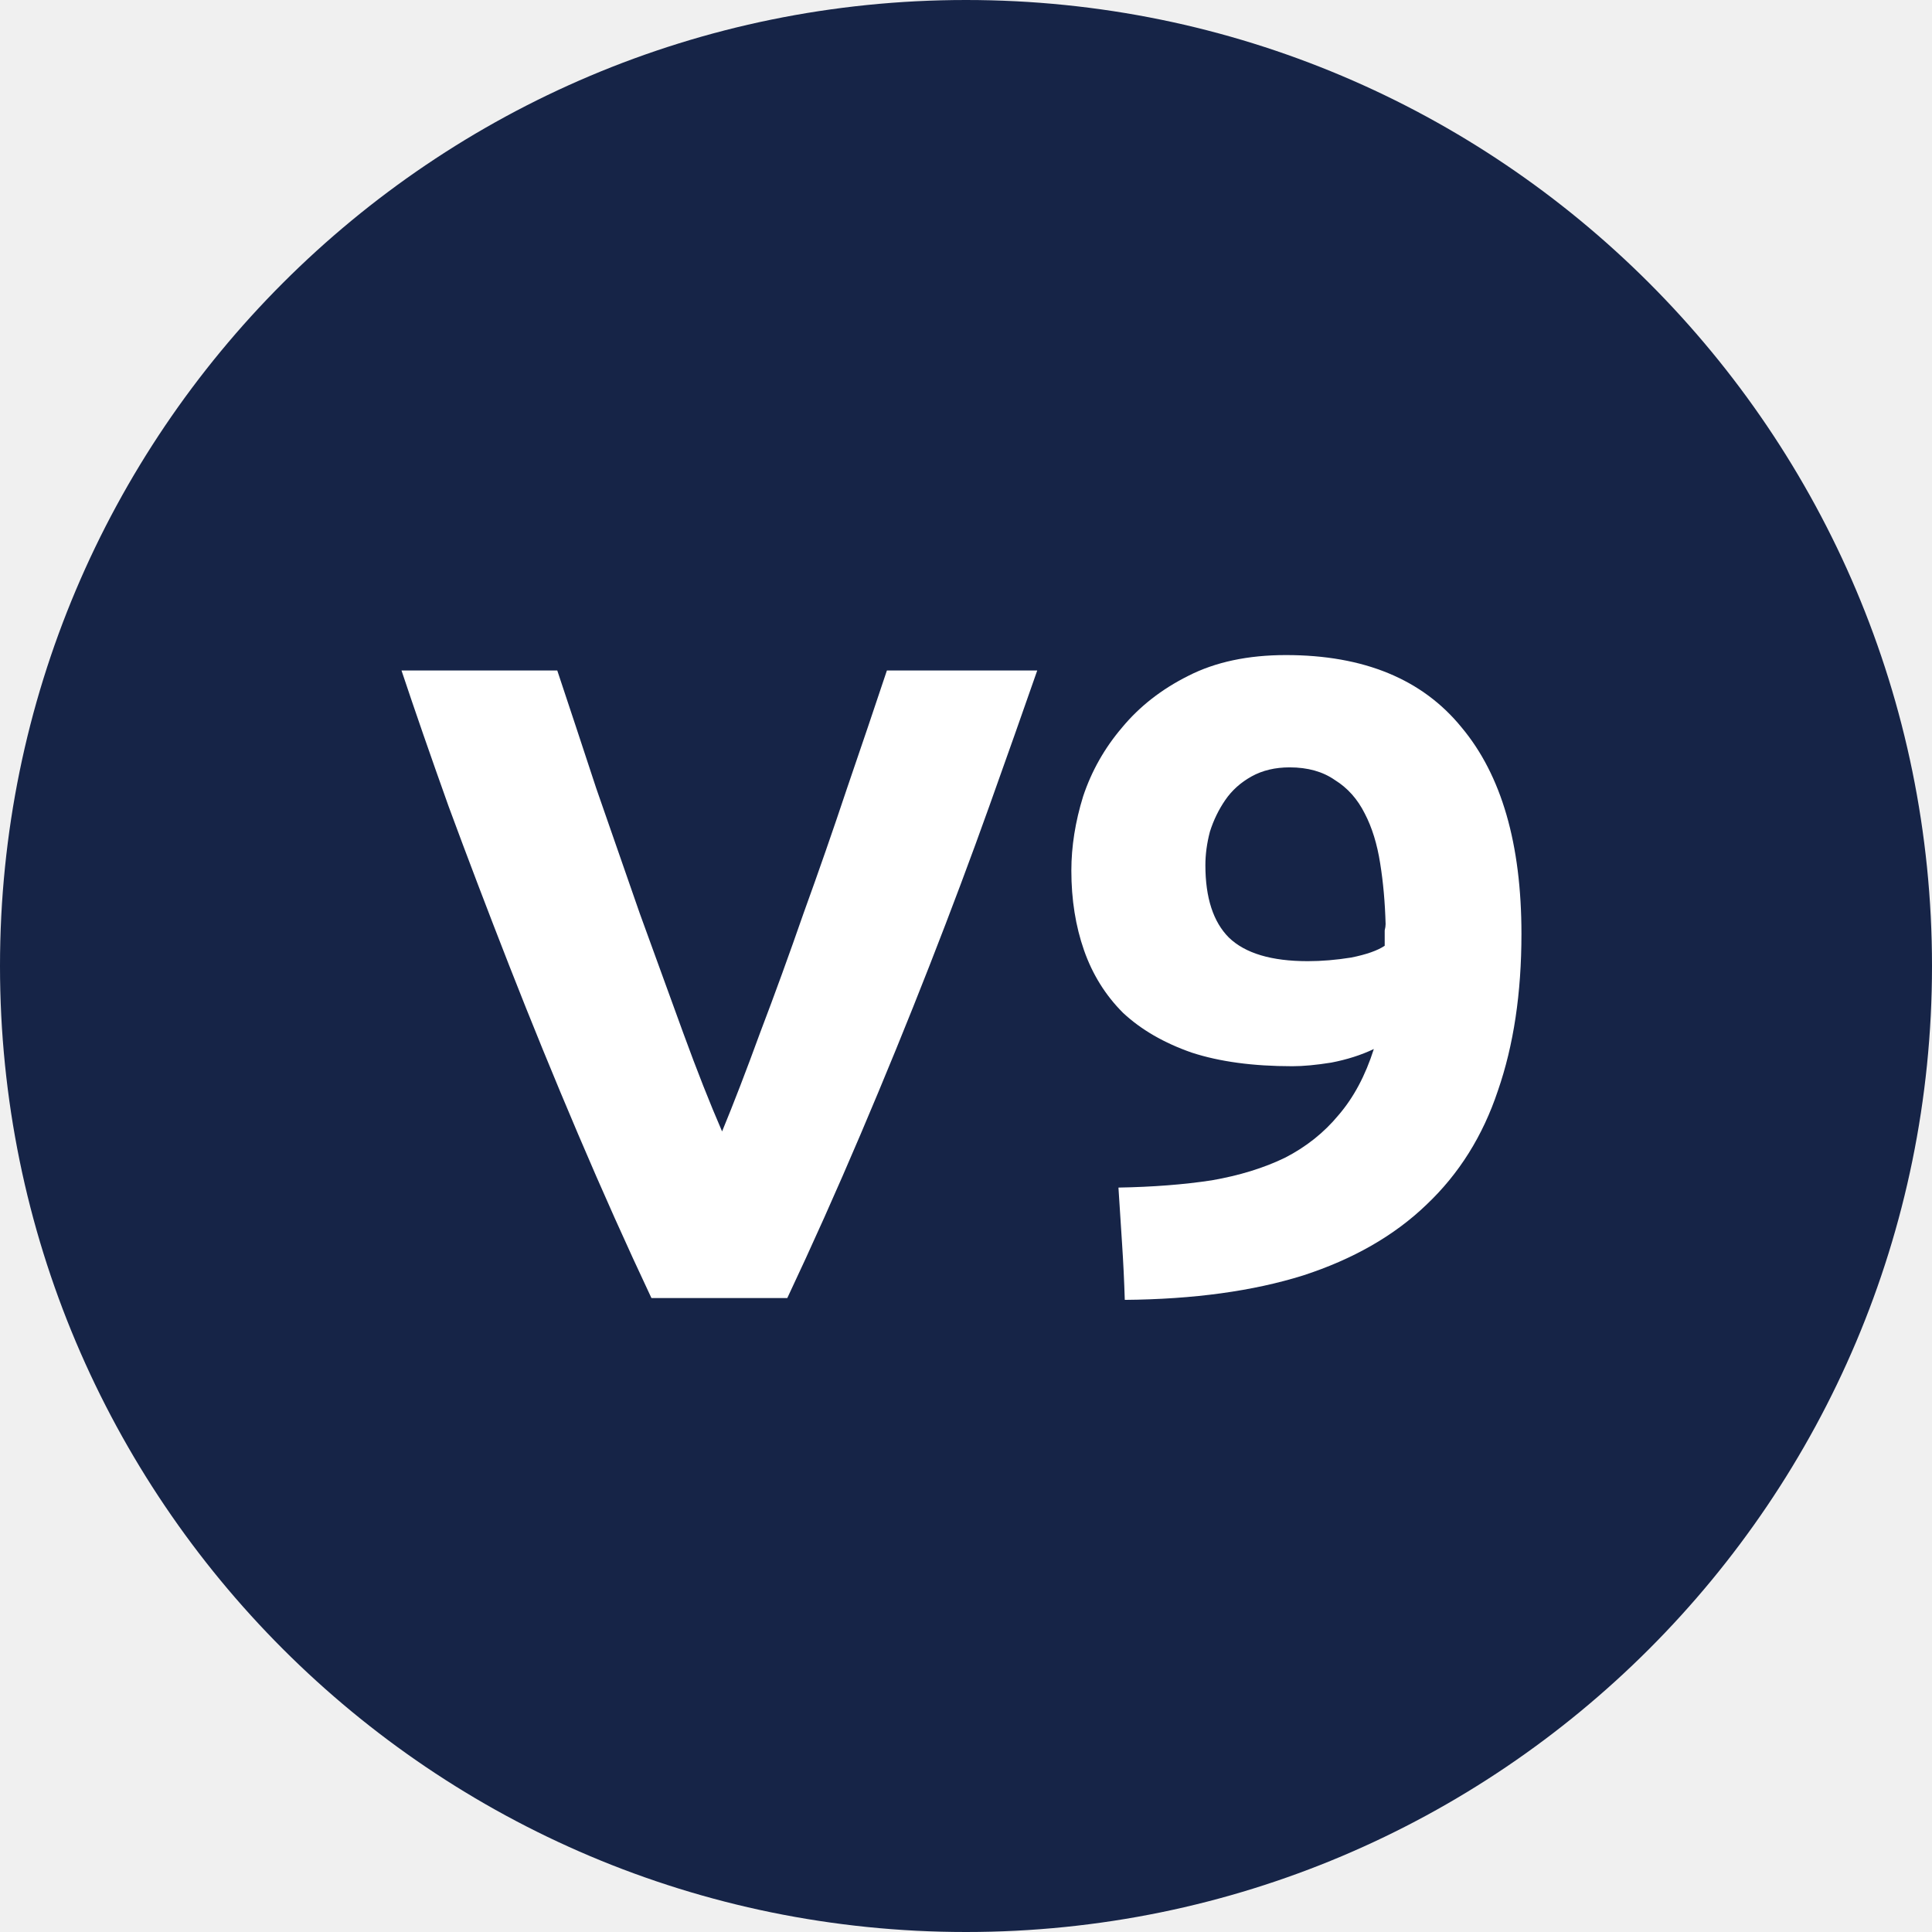
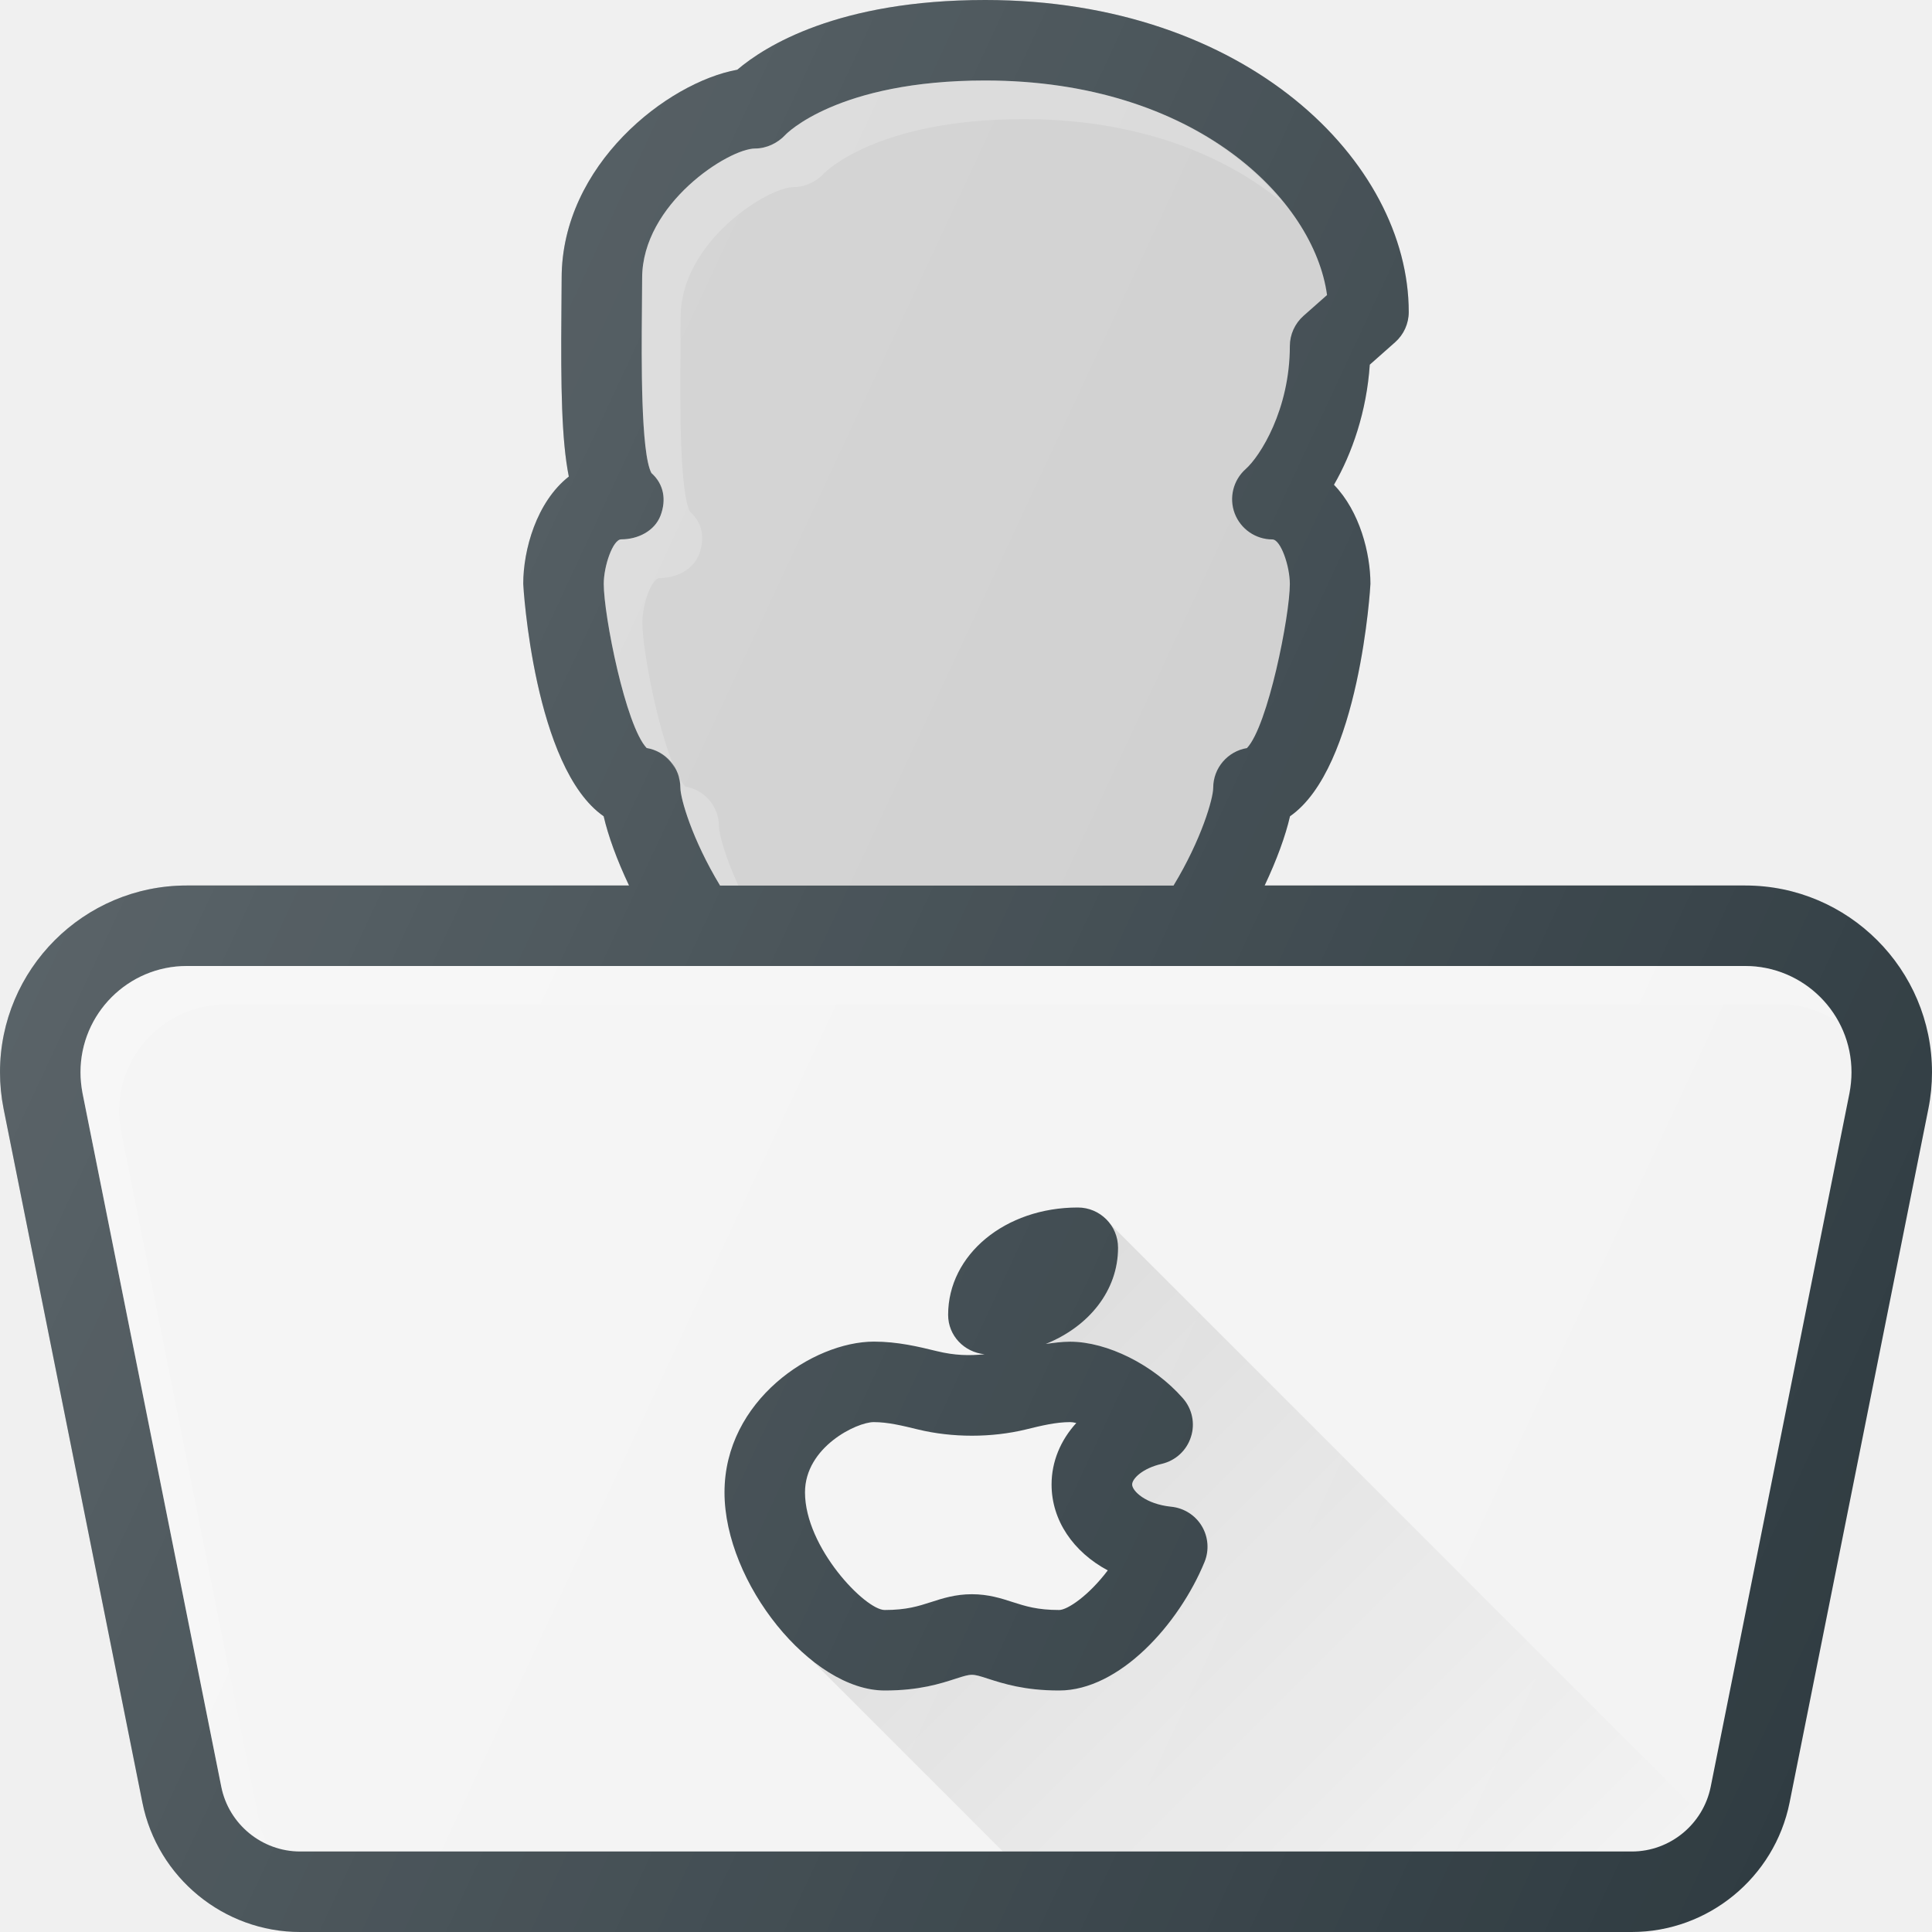
- <svg xmlns="http://www.w3.org/2000/svg" width="64" height="64" fill="none" viewBox="0 0 64 64">
-   <circle cx="32" cy="32" r="32" fill="#162447" />
-   <path fill="#fff" d="M21.58 43C20.76 41.26 19.95 39.45 19.15 37.57C18.35 35.69 17.59 33.83 16.87 31.99C16.15 30.15 15.48 28.39 14.86 26.71C14.26 25.03 13.74 23.53 13.3 22.21H18.46C18.86 23.41 19.29 24.71 19.75 26.11C20.23 27.49 20.71 28.87 21.19 30.25C21.69 31.63 22.17 32.95 22.63 34.21C23.09 35.47 23.52 36.56 23.92 37.48C24.3 36.56 24.72 35.47 25.18 34.21C25.66 32.95 26.14 31.63 26.62 30.25C27.12 28.87 27.6 27.49 28.06 26.11C28.54 24.71 28.98 23.41 29.38 22.21H34.36C33.9 23.53 33.37 25.03 32.77 26.71C32.17 28.39 31.51 30.15 30.79 31.99C30.07 33.83 29.31 35.69 28.51 37.57C27.71 39.45 26.9 41.26 26.08 43H21.58ZM43.32 31.84C43.78 31.84 44.26 31.8 44.76 31.72C45.26 31.62 45.63 31.49 45.87 31.33V31.06C45.87 30.98 45.87 30.9 45.87 30.82C45.89 30.74 45.9 30.67 45.9 30.61C45.88 29.89 45.82 29.22 45.72 28.6C45.62 27.96 45.45 27.41 45.21 26.95C44.97 26.47 44.64 26.1 44.22 25.84C43.82 25.56 43.32 25.42 42.72 25.42C42.24 25.42 41.82 25.52 41.46 25.72C41.1 25.92 40.81 26.18 40.59 26.5C40.37 26.82 40.2 27.17 40.08 27.55C39.98 27.93 39.93 28.3 39.93 28.66C39.93 29.74 40.19 30.54 40.71 31.06C41.25 31.58 42.12 31.84 43.32 31.84ZM45.51 34.75C45.09 34.95 44.62 35.1 44.1 35.2C43.6 35.28 43.17 35.32 42.81 35.32C41.51 35.32 40.4 35.17 39.48 34.87C38.56 34.55 37.8 34.11 37.2 33.55C36.62 32.97 36.19 32.28 35.91 31.48C35.63 30.68 35.49 29.8 35.49 28.84C35.49 28.04 35.62 27.22 35.88 26.38C36.16 25.54 36.59 24.78 37.17 24.1C37.75 23.4 38.48 22.83 39.36 22.39C40.26 21.93 41.34 21.7 42.6 21.7C45.18 21.7 47.12 22.5 48.42 24.1C49.74 25.68 50.4 27.96 50.4 30.94C50.4 32.9 50.14 34.63 49.62 36.13C49.12 37.63 48.33 38.89 47.25 39.91C46.19 40.93 44.83 41.71 43.17 42.25C41.51 42.77 39.54 43.04 37.26 43.06C37.24 42.42 37.21 41.8 37.17 41.2C37.13 40.6 37.09 39.98 37.05 39.34C38.19 39.32 39.22 39.24 40.14 39.1C41.06 38.94 41.87 38.69 42.57 38.35C43.27 37.99 43.86 37.52 44.34 36.94C44.84 36.36 45.23 35.63 45.51 34.75Z" />
+ <svg xmlns="http://www.w3.org/2000/svg" version="1.1" id="Layer_1" x="0px" y="0px" viewBox="0 0 24 24" enable-background="new 0 0 24 24" xml:space="preserve">
+   <g>
+     <path fill="#303C42" d="M21.681,11h-5.971c0.15-0.317,0.259-0.616,0.315-0.86   c0.866-0.601,0.999-2.86,0.999-2.887c0-0.379-0.132-0.9-0.453-1.231   c0.227-0.393,0.406-0.913,0.445-1.492l0.316-0.28   C17.438,4.156,17.5,4.02,17.5,3.876C17.5,2.012,15.488,0,12.238,0   c-1.827,0-2.736,0.574-3.079,0.866C8.29,1.024,6.977,2.047,6.977,3.455   L6.974,3.866C6.966,4.809,6.976,5.468,7.066,5.92C6.663,6.237,6.5,6.832,6.5,7.253   c0,0.026,0.133,2.286,0.999,2.887C7.555,10.384,7.664,10.683,7.814,11h-5.495   C1.04,11,0,12.041,0,13.32c0,0.152,0.015,0.305,0.045,0.455l1.724,8.617   C1.955,23.324,2.78,24,3.729,24h16.541c0.949,0,1.774-0.676,1.961-1.608   l1.724-8.618C23.985,13.625,24,13.472,24,13.32C24,12.041,22.96,11,21.681,11z" />
+     <path fill="#CCCCCC" d="M8.452,9.786c0-0.249-0.182-0.455-0.419-0.494   C7.772,9.017,7.5,7.646,7.5,7.253c0-0.223,0.114-0.553,0.217-0.553   c0.208,0,0.416-0.104,0.489-0.297c0.073-0.194,0.041-0.389-0.114-0.527   C7.959,5.627,7.969,4.444,7.974,3.875l0.003-0.42c0-0.924,1.075-1.61,1.404-1.61   c0.14,0,0.28-0.067,0.375-0.169C9.762,1.668,10.402,1,12.238,1   c2.621,0,4.087,1.484,4.247,2.665l-0.294,0.26   c-0.106,0.095-0.168,0.231-0.168,0.374c0,0.787-0.369,1.369-0.549,1.528   c-0.155,0.138-0.209,0.357-0.136,0.551c0.074,0.194,0.26,0.323,0.468,0.323   c0.103,0,0.217,0.33,0.217,0.553c0,0.393-0.272,1.764-0.533,2.039   c-0.237,0.039-0.419,0.245-0.419,0.494c0,0.132-0.145,0.64-0.493,1.214H8.945   C8.597,10.426,8.452,9.918,8.452,9.786z" />
+     <path fill="#F3F3F3" d="M22.975,13.579l-1.724,8.617C21.157,22.662,20.745,23,20.271,23H3.729   c-0.475,0-0.887-0.338-0.98-0.804l-1.724-8.617C1.009,13.494,1,13.407,1,13.32   C1,12.592,1.592,12,2.319,12h19.361C22.408,12,23,12.592,23,13.32   C23,13.407,22.991,13.494,22.975,13.579z" />
+     <path opacity="0.2" fill="#FFFFFF" d="M7.979,7.733c0-0.223,0.114-0.553,0.217-0.553   c0.208,0,0.416-0.104,0.489-0.297c0.073-0.194,0.041-0.389-0.114-0.527   C8.438,6.106,8.448,4.923,8.453,4.354l0.003-0.42   c0-0.924,1.075-1.61,1.404-1.61c0.14,0,0.28-0.067,0.375-0.169   c0.006-0.007,0.646-0.675,2.482-0.675c1.427,0,2.499,0.445,3.217,1.037   C15.271,1.698,14.033,1,12.238,1c-1.836,0-2.477,0.668-2.482,0.675   c-0.095,0.102-0.235,0.169-0.375,0.169c-0.329,0-1.404,0.687-1.404,1.61L7.974,3.875   C7.969,4.444,7.959,5.627,8.092,5.876c0.155,0.138,0.188,0.333,0.114,0.527   c-0.073,0.194-0.281,0.297-0.489,0.297C7.614,6.701,7.5,7.03,7.5,7.253   c0,0.393,0.272,1.764,0.533,2.039C8.188,9.317,8.313,9.418,8.385,9.551   C8.17,9.068,7.979,8.061,7.979,7.733z" />
+     <path opacity="0.2" fill="#FFFFFF" d="M8.931,10.265c0-0.249-0.182-0.455-0.419-0.494   C8.483,9.74,8.454,9.692,8.425,9.637c0.015,0.047,0.027,0.096,0.027,0.149   c0,0.132,0.145,0.64,0.493,1.214h0.227C9.008,10.642,8.931,10.358,8.931,10.265z" />
+     <path opacity="0.2" fill="#FFFFFF" d="M3.228,22.675l-1.724-8.617   c-0.017-0.085-0.025-0.172-0.025-0.259c0-0.728,0.592-1.32,1.319-1.32h19.361   c0.24,0,0.452,0.082,0.646,0.194C22.578,12.278,22.168,12,21.681,12H2.319   C1.592,12,1,12.592,1,13.32c0,0.087,0.009,0.174,0.025,0.259l1.724,8.617   c0.064,0.32,0.284,0.57,0.566,0.702C3.281,22.826,3.244,22.755,3.228,22.675z" />
+     <path fill="#303C42" d="M14.55,18.717c-0.319-0.032-0.486-0.196-0.486-0.276   c0-0.072,0.128-0.201,0.367-0.256c0.172-0.04,0.31-0.167,0.363-0.334   c0.055-0.167,0.016-0.351-0.101-0.483c-0.363-0.413-0.938-0.701-1.4-0.701   c-0.107,0-0.204,0.015-0.302,0.028c0.534-0.215,0.898-0.661,0.898-1.195   c0-0.276-0.224-0.5-0.5-0.5c-0.903,0-1.611,0.586-1.611,1.333   c0,0.26,0.2,0.465,0.453,0.49c-0.189,0.019-0.368,0.016-0.591-0.038   c-0.229-0.056-0.489-0.119-0.784-0.119C10.099,16.667,9,17.396,9,18.539   C9,19.666,10.079,21,10.99,21c0.43,0,0.692-0.085,0.883-0.147   c0.201-0.064,0.2-0.064,0.399,0C12.465,20.915,12.727,21,13.157,21   c0.748,0,1.488-0.822,1.806-1.596c0.06-0.146,0.047-0.312-0.034-0.447   C14.848,18.822,14.707,18.733,14.55,18.717z" />
+     <path fill="#F3F3F3" d="M13.157,20c-0.272,0-0.42-0.048-0.576-0.098   c-0.142-0.046-0.302-0.098-0.508-0.098s-0.366,0.052-0.508,0.098   C11.409,19.952,11.262,20,10.99,20C10.749,20,10,19.224,10,18.539   c0-0.563,0.642-0.873,0.854-0.873c0.175,0,0.355,0.044,0.548,0.091   c0.427,0.104,0.916,0.104,1.343,0c0.191-0.047,0.373-0.091,0.548-0.091   c0.02,0,0.046,0.003,0.077,0.011c-0.195,0.214-0.307,0.479-0.307,0.764   c0,0.447,0.271,0.838,0.698,1.067C13.525,19.821,13.26,20,13.157,20z" />
+     <linearGradient id="SVGID_1_" gradientUnits="userSpaceOnUse" x1="11.48" y1="17.457" x2="18.851" y2="24.829">
+       <stop offset="0" style="stop-color:#010101;stop-opacity:0.1" />
+       <stop offset="1" style="stop-color:#010101;stop-opacity:0" />
+     </linearGradient>
+     <path fill="url(#SVGID_1_)" d="M13.762,15.175c0.076,0.088,0.127,0.199,0.127,0.325   c0,0.533-0.364,0.98-0.898,1.195c0.098-0.013,0.195-0.028,0.302-0.028   c0.462,0,1.037,0.288,1.4,0.701c0.116,0.132,0.155,0.316,0.101,0.483   c-0.054,0.167-0.191,0.294-0.363,0.334c-0.239,0.055-0.367,0.185-0.367,0.256   c0,0.08,0.167,0.244,0.486,0.276c0.157,0.016,0.298,0.104,0.379,0.24   c0.081,0.136,0.094,0.301,0.034,0.447C14.646,20.178,13.905,21,13.157,21   c-0.431,0-0.692-0.085-0.885-0.147c-0.199-0.064-0.198-0.064-0.399,0   C11.683,20.915,11.42,21,10.99,21c-0.3,0-0.616-0.154-0.908-0.388l-0.005,0.007   L12.459,23h7.812c0.351,0,0.666-0.186,0.845-0.471L13.762,15.175z" />
+     <linearGradient id="SVGID_2_" gradientUnits="userSpaceOnUse" x1="1.833" y1="8.875" x2="23.817" y2="19.126">
+       <stop offset="0" style="stop-color:#FFFFFF;stop-opacity:0.2" />
+       <stop offset="1" style="stop-color:#FFFFFF;stop-opacity:0" />
+     </linearGradient>
+     <path fill="url(#SVGID_2_)" d="M21.681,11h-5.971c0.15-0.317,0.259-0.616,0.315-0.86   c0.866-0.601,0.999-2.86,0.999-2.887c0-0.379-0.132-0.9-0.453-1.231   c0.227-0.393,0.406-0.913,0.445-1.492l0.316-0.28   C17.438,4.156,17.5,4.02,17.5,3.876C17.5,2.012,15.488,0,12.238,0   c-1.827,0-2.736,0.574-3.079,0.866C8.29,1.024,6.977,2.047,6.977,3.455   L6.974,3.866C6.966,4.809,6.976,5.468,7.066,5.92C6.663,6.237,6.5,6.832,6.5,7.253   c0,0.026,0.133,2.286,0.999,2.887C7.555,10.384,7.664,10.683,7.814,11h-5.495   C1.04,11,0,12.041,0,13.32c0,0.152,0.015,0.305,0.045,0.455l1.724,8.617   C1.955,23.324,2.78,24,3.729,24h16.541c0.949,0,1.774-0.676,1.961-1.608   l1.724-8.618C23.985,13.625,24,13.472,24,13.32C24,12.041,22.96,11,21.681,11z" />
+   </g>
+   <g>
+ </g>
+   <g>
+ </g>
+   <g>
+ </g>
+   <g>
+ </g>
+   <g>
+ </g>
+   <g>
+ </g>
+   <g>
+ </g>
+   <g>
+ </g>
+   <g>
+ </g>
+   <g>
+ </g>
+   <g>
+ </g>
+   <g>
+ </g>
+   <g>
+ </g>
+   <g>
+ </g>
+   <g>
+ </g>
</svg>
